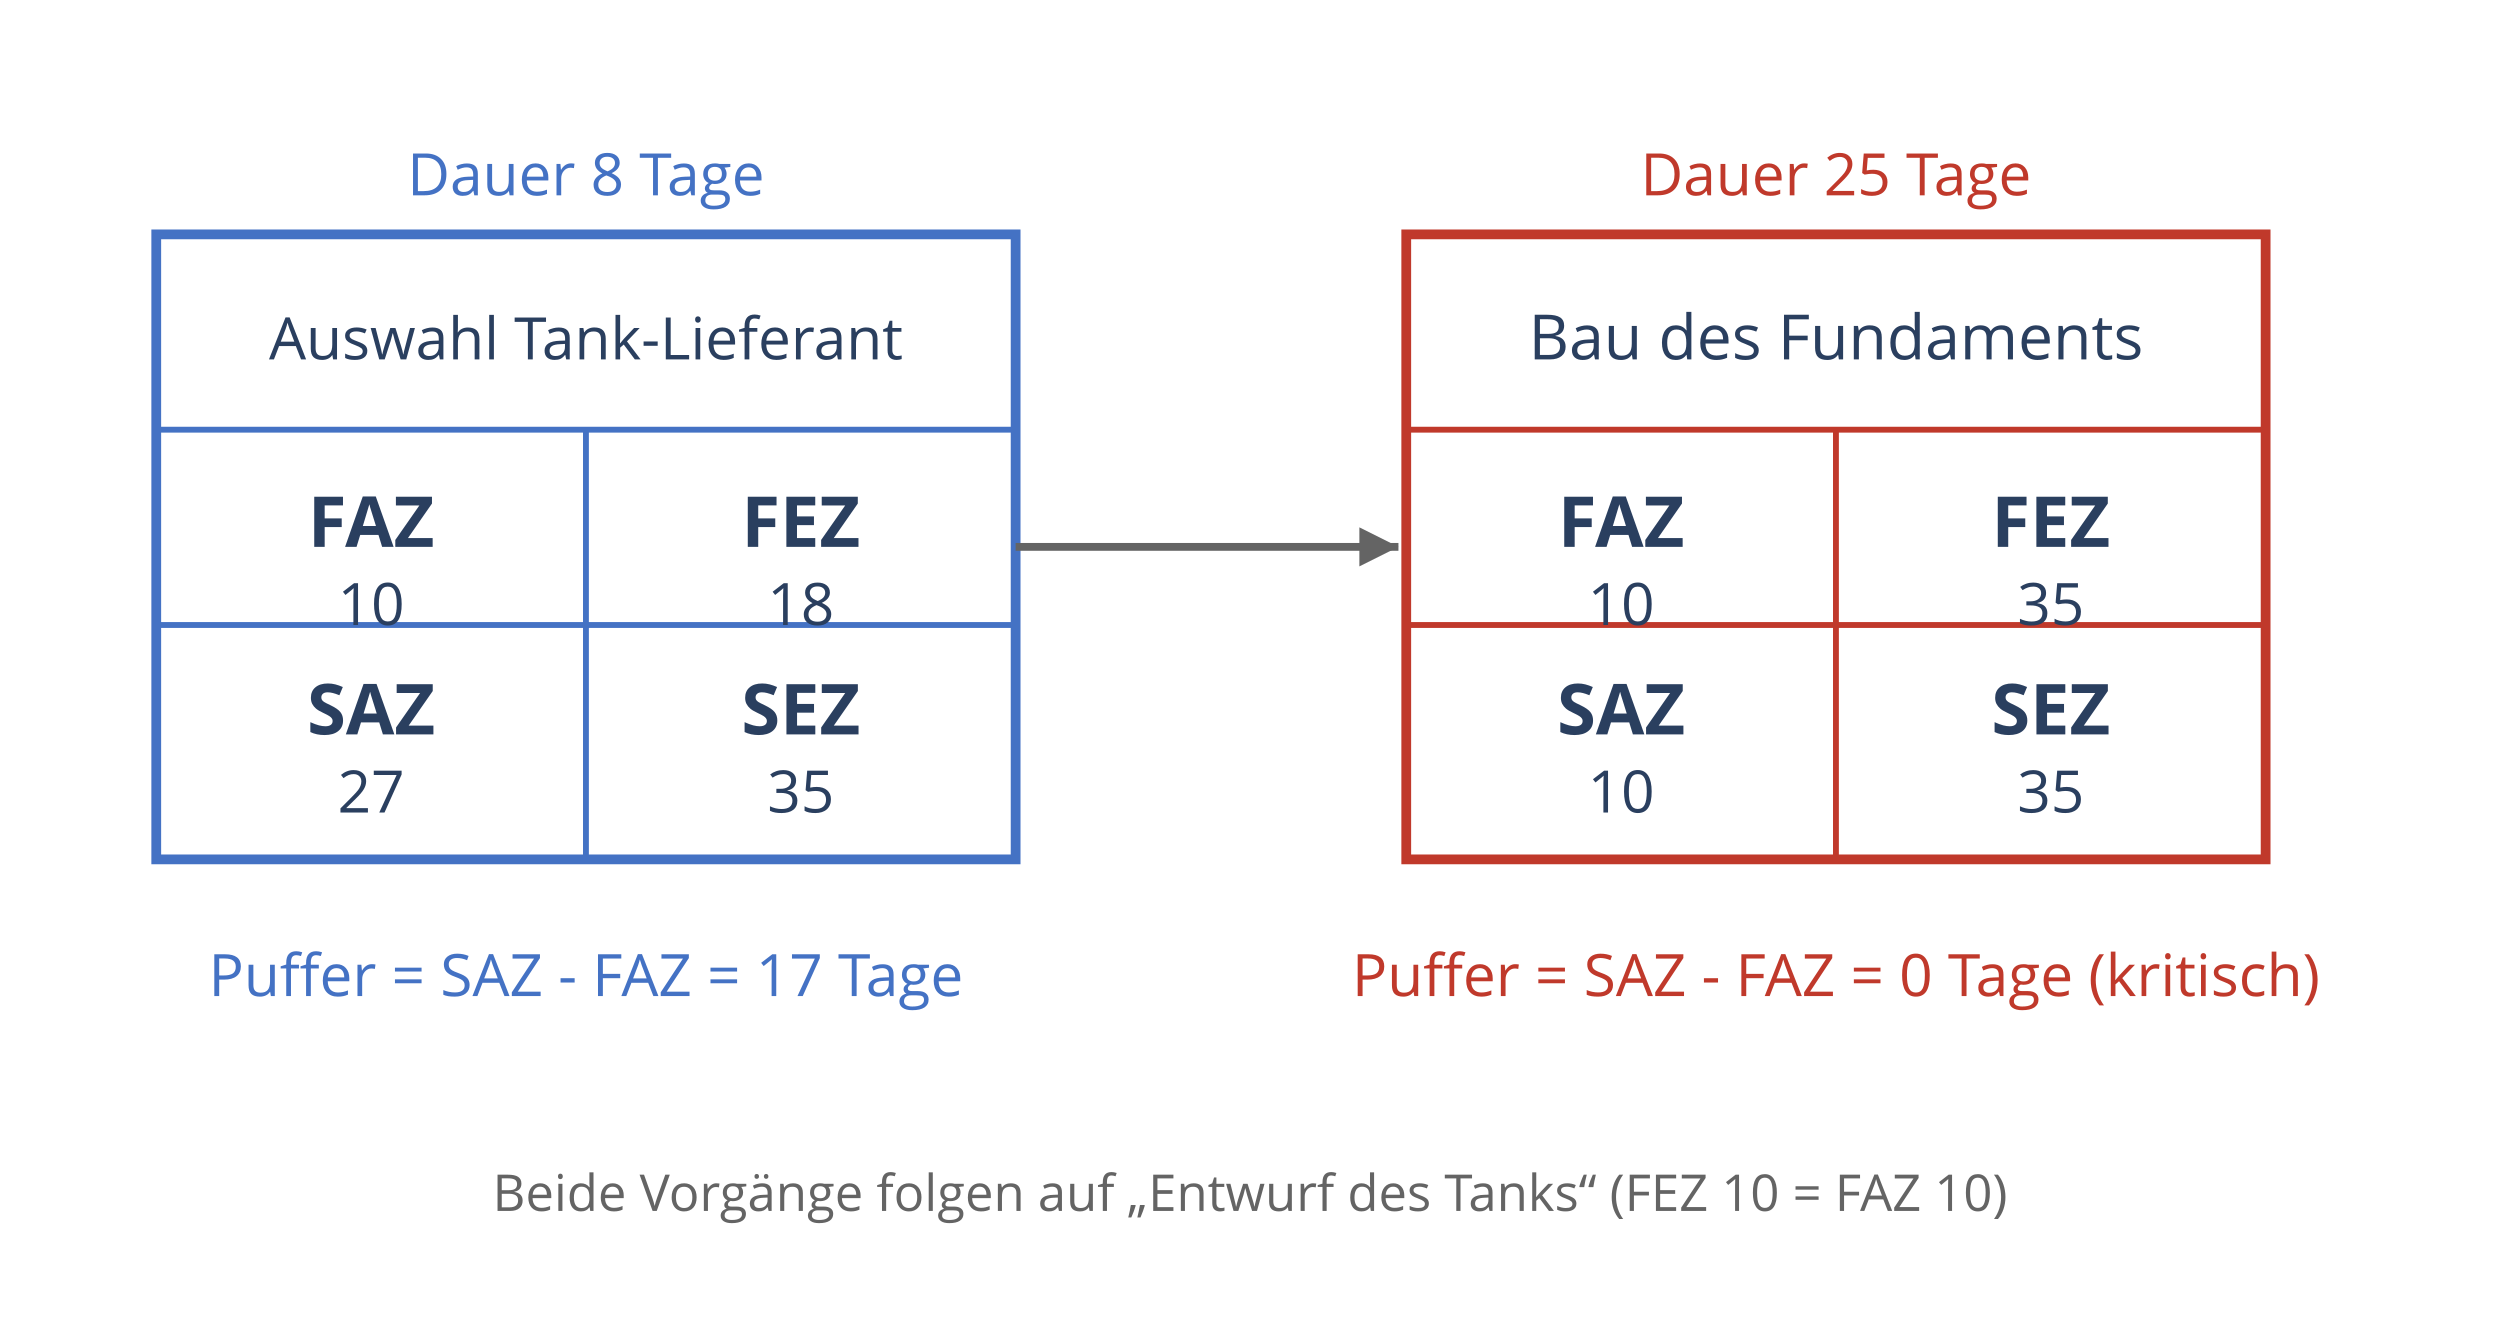
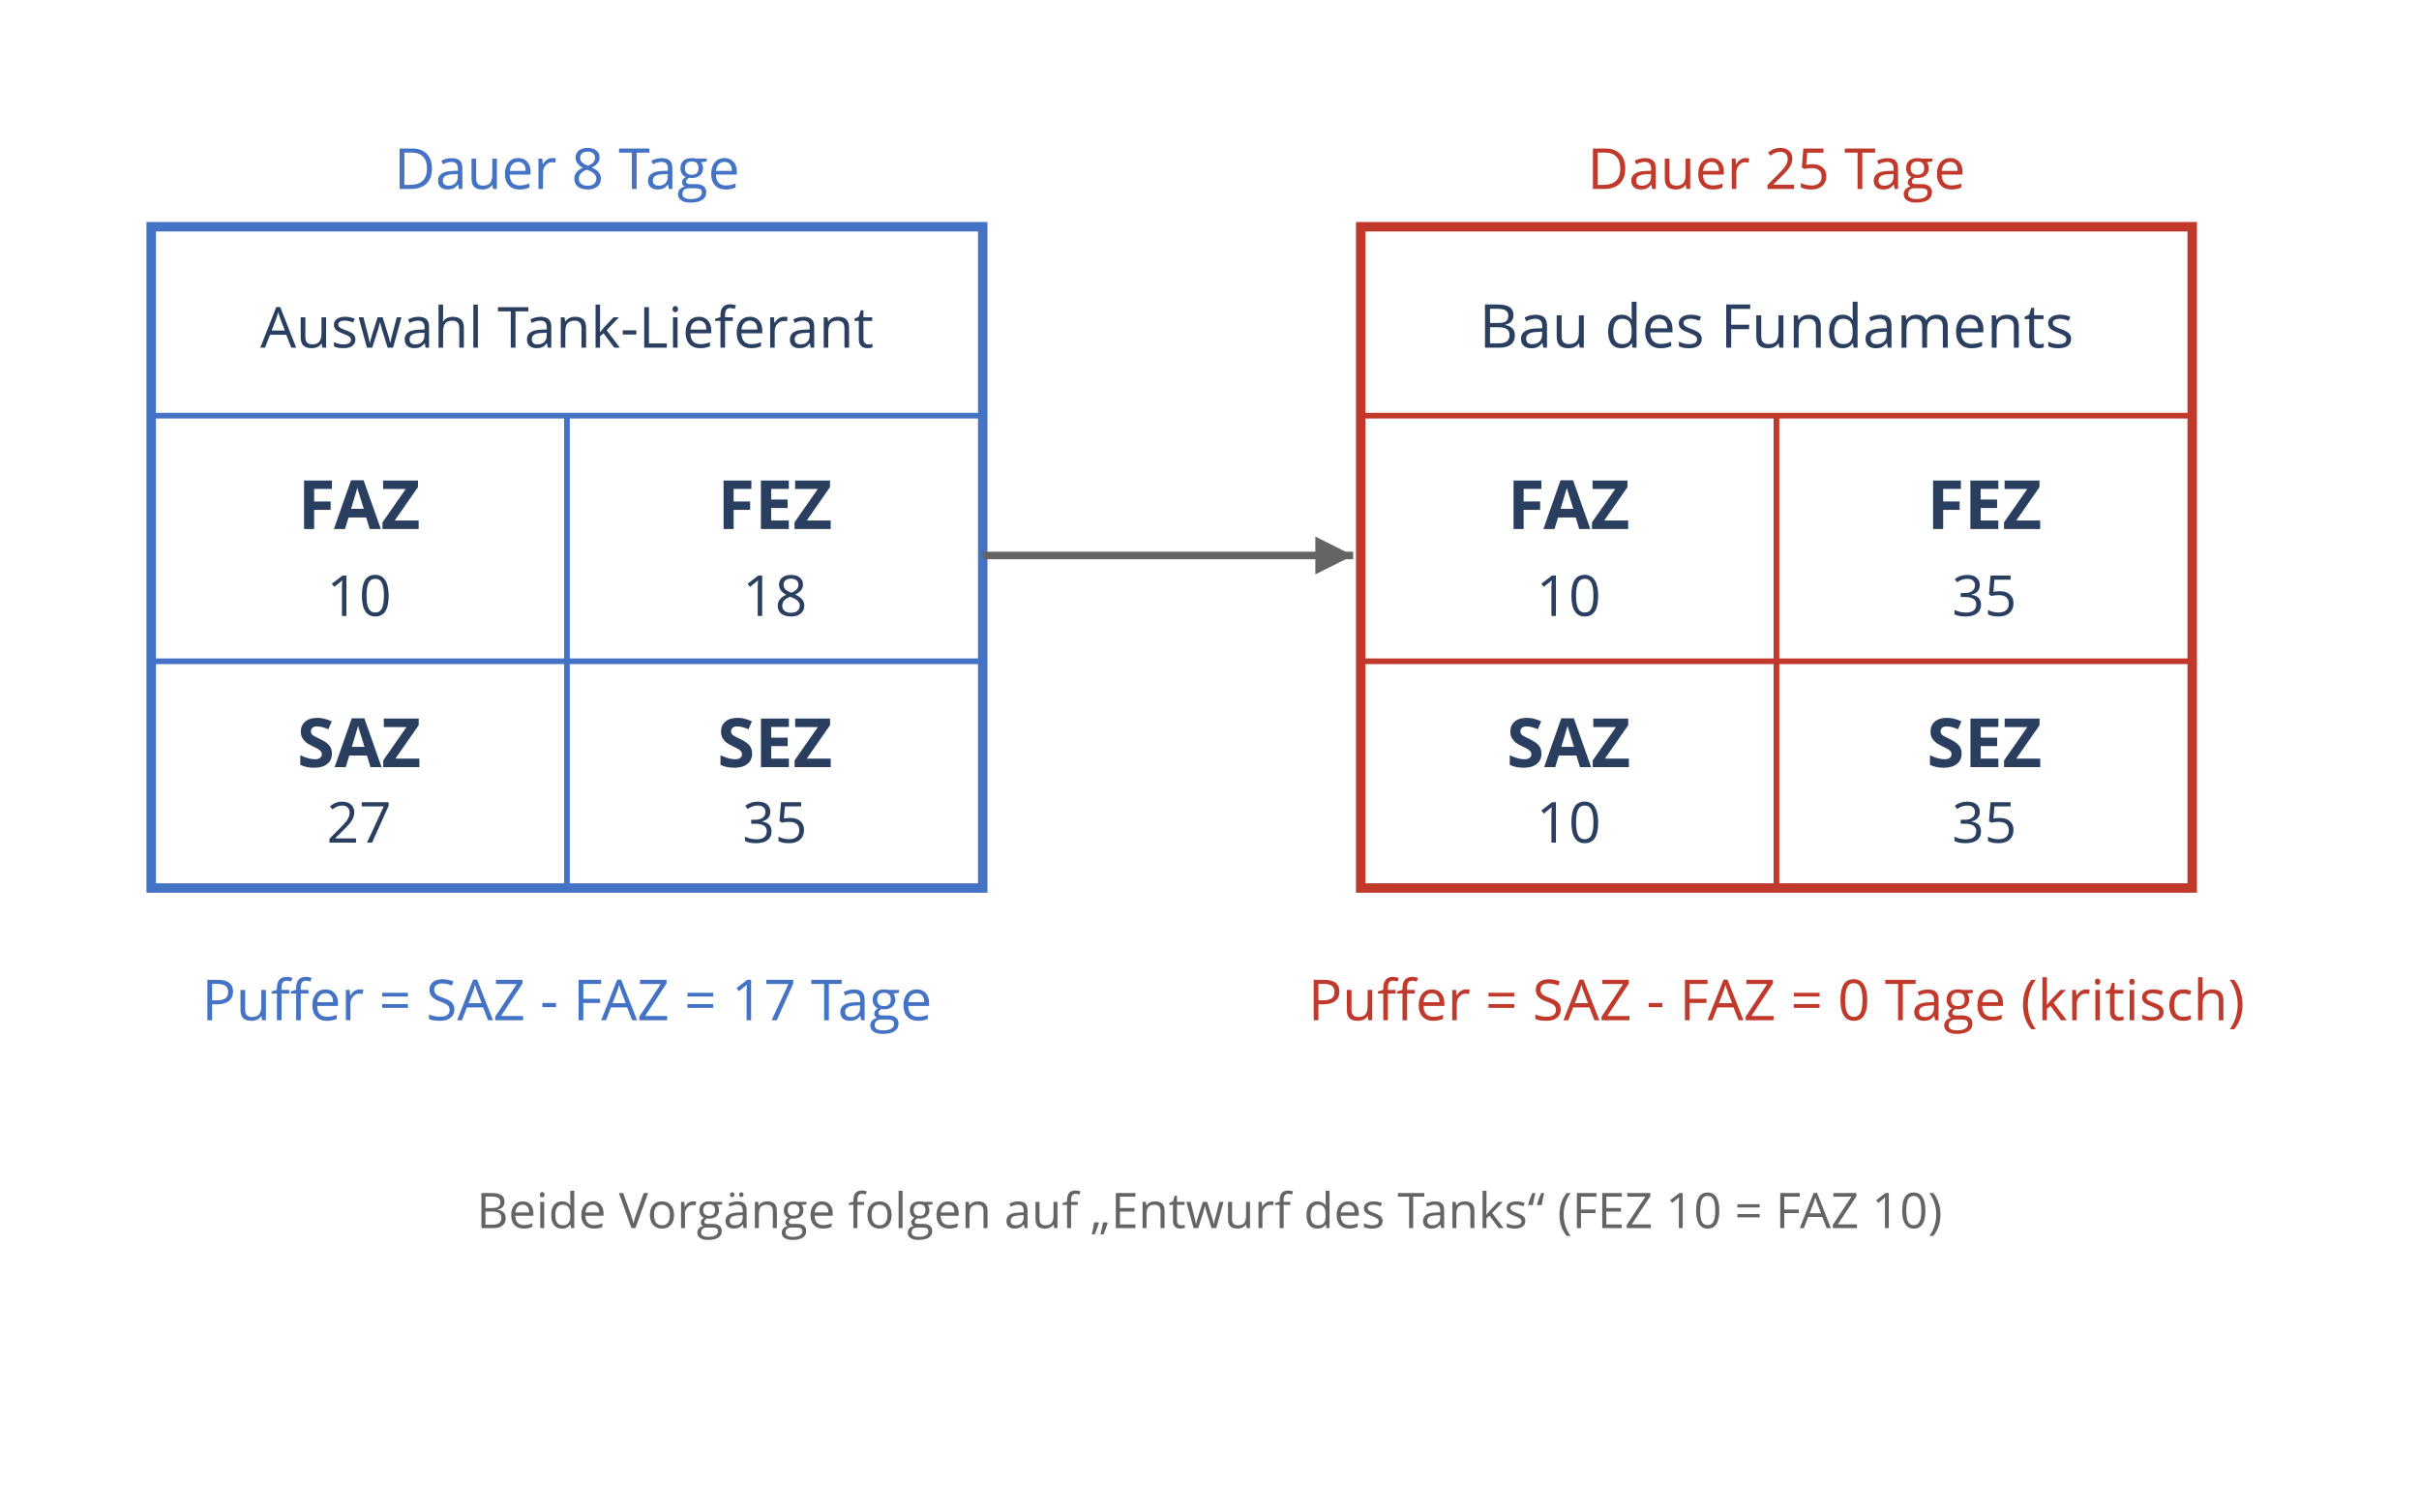
- <svg xmlns="http://www.w3.org/2000/svg" width="640" height="340" viewBox="0 0 640 340" font-family="'Open Sans', verdana, arial, sans-serif">
-   <rect x="0" y="0" width="640" height="340" fill="rgb(255,255,255)" />
+ <svg xmlns="http://www.w3.org/2000/svg" width="640" height="400" viewBox="0 0 640 400" font-family="'Open Sans', verdana, arial, sans-serif">
+   <rect x="0" y="0" width="640" height="400" fill="rgb(255,255,255)" />
  <g transform="translate(40,60)">
-     <rect x="0" y="0" width="220" height="160" fill="none" stroke="rgb(68,114,196)" stroke-width="2.5" />
+     <rect x="0" y="0" width="220" height="175" fill="none" stroke="rgb(68,114,196)" stroke-width="2.5" />
    <line x1="0" y1="50" x2="220" y2="50" stroke="rgb(68,114,196)" stroke-width="1.5" />
-     <line x1="0" y1="100" x2="220" y2="100" stroke="rgb(68,114,196)" stroke-width="1.5" />
-     <line x1="110" y1="50" x2="110" y2="160" stroke="rgb(68,114,196)" stroke-width="1.5" />
+     <line x1="0" y1="115" x2="220" y2="115" stroke="rgb(68,114,196)" stroke-width="1.5" />
+     <line x1="110" y1="50" x2="110" y2="175" stroke="rgb(68,114,196)" stroke-width="1.5" />
    <text x="110" y="32" text-anchor="middle" font-size="15" fill="rgb(42,63,95)">Auswahl Tank-Lieferant</text>
    <text x="55" y="80" text-anchor="middle" font-size="18" font-weight="bold" fill="rgb(42,63,95)">FAZ</text>
    <text x="165" y="80" text-anchor="middle" font-size="18" font-weight="bold" fill="rgb(42,63,95)">FEZ</text>
-     <text x="55" y="128" text-anchor="middle" font-size="18" font-weight="bold" fill="rgb(42,63,95)">SAZ</text>
-     <text x="165" y="128" text-anchor="middle" font-size="18" font-weight="bold" fill="rgb(42,63,95)">SEZ</text>
-     <text x="55" y="100" text-anchor="middle" font-size="15" fill="rgb(42,63,95)">10</text>
-     <text x="165" y="100" text-anchor="middle" font-size="15" fill="rgb(42,63,95)">18</text>
-     <text x="55" y="148" text-anchor="middle" font-size="15" fill="rgb(42,63,95)">27</text>
-     <text x="165" y="148" text-anchor="middle" font-size="15" fill="rgb(42,63,95)">35</text>
+     <text x="55" y="143" text-anchor="middle" font-size="18" font-weight="bold" fill="rgb(42,63,95)">SAZ</text>
+     <text x="165" y="143" text-anchor="middle" font-size="18" font-weight="bold" fill="rgb(42,63,95)">SEZ</text>
+     <text x="55" y="103" text-anchor="middle" font-size="15" fill="rgb(42,63,95)">10</text>
+     <text x="165" y="103" text-anchor="middle" font-size="15" fill="rgb(42,63,95)">18</text>
+     <text x="55" y="163" text-anchor="middle" font-size="15" fill="rgb(42,63,95)">27</text>
+     <text x="165" y="163" text-anchor="middle" font-size="15" fill="rgb(42,63,95)">35</text>
    <text x="110" y="-10" text-anchor="middle" font-size="15" fill="rgb(68,114,196)">Dauer 8 Tage</text>
-     <text x="110" y="195" text-anchor="middle" font-size="15" fill="rgb(68,114,196)">Puffer = SAZ - FAZ = 17 Tage</text>
+     <text x="110" y="210" text-anchor="middle" font-size="15" fill="rgb(68,114,196)">Puffer = SAZ - FAZ = 17 Tage</text>
  </g>
  <g transform="translate(360,60)">
-     <rect x="0" y="0" width="220" height="160" fill="none" stroke="rgb(192,57,43)" stroke-width="2.5" />
+     <rect x="0" y="0" width="220" height="175" fill="none" stroke="rgb(192,57,43)" stroke-width="2.5" />
    <line x1="0" y1="50" x2="220" y2="50" stroke="rgb(192,57,43)" stroke-width="1.5" />
-     <line x1="0" y1="100" x2="220" y2="100" stroke="rgb(192,57,43)" stroke-width="1.5" />
-     <line x1="110" y1="50" x2="110" y2="160" stroke="rgb(192,57,43)" stroke-width="1.5" />
+     <line x1="0" y1="115" x2="220" y2="115" stroke="rgb(192,57,43)" stroke-width="1.5" />
+     <line x1="110" y1="50" x2="110" y2="175" stroke="rgb(192,57,43)" stroke-width="1.5" />
    <text x="110" y="32" text-anchor="middle" font-size="16" fill="rgb(42,63,95)">Bau des Fundaments</text>
    <text x="55" y="80" text-anchor="middle" font-size="18" font-weight="bold" fill="rgb(42,63,95)">FAZ</text>
    <text x="165" y="80" text-anchor="middle" font-size="18" font-weight="bold" fill="rgb(42,63,95)">FEZ</text>
-     <text x="55" y="128" text-anchor="middle" font-size="18" font-weight="bold" fill="rgb(42,63,95)">SAZ</text>
-     <text x="165" y="128" text-anchor="middle" font-size="18" font-weight="bold" fill="rgb(42,63,95)">SEZ</text>
-     <text x="55" y="100" text-anchor="middle" font-size="15" fill="rgb(42,63,95)">10</text>
-     <text x="165" y="100" text-anchor="middle" font-size="15" fill="rgb(42,63,95)">35</text>
-     <text x="55" y="148" text-anchor="middle" font-size="15" fill="rgb(42,63,95)">10</text>
-     <text x="165" y="148" text-anchor="middle" font-size="15" fill="rgb(42,63,95)">35</text>
+     <text x="55" y="143" text-anchor="middle" font-size="18" font-weight="bold" fill="rgb(42,63,95)">SAZ</text>
+     <text x="165" y="143" text-anchor="middle" font-size="18" font-weight="bold" fill="rgb(42,63,95)">SEZ</text>
+     <text x="55" y="103" text-anchor="middle" font-size="15" fill="rgb(42,63,95)">10</text>
+     <text x="165" y="103" text-anchor="middle" font-size="15" fill="rgb(42,63,95)">35</text>
+     <text x="55" y="163" text-anchor="middle" font-size="15" fill="rgb(42,63,95)">10</text>
+     <text x="165" y="163" text-anchor="middle" font-size="15" fill="rgb(42,63,95)">35</text>
    <text x="110" y="-10" text-anchor="middle" font-size="15" fill="rgb(192,57,43)">Dauer 25 Tage</text>
-     <text x="110" y="195" text-anchor="middle" font-size="15" fill="rgb(192,57,43)">Puffer = SAZ - FAZ = 0 Tage (kritisch)</text>
+     <text x="110" y="210" text-anchor="middle" font-size="15" fill="rgb(192,57,43)">Puffer = SAZ - FAZ = 0 Tage (kritisch)</text>
  </g>
-   <line x1="260" y1="140" x2="358" y2="140" stroke="rgb(100,100,100)" stroke-width="2" />
-   <polygon points="358,140 348,135 348,145" fill="rgb(100,100,100)" />
-   <text x="320" y="310" text-anchor="middle" font-size="13" fill="rgb(100,100,100)">Beide Vorgänge folgen auf „Entwurf des Tanks“ (FEZ 10 = FAZ 10)</text>
+   <line x1="260" y1="147" x2="358" y2="147" stroke="rgb(100,100,100)" stroke-width="2" />
+   <polygon points="358,147 348,142 348,152" fill="rgb(100,100,100)" />
+   <text x="320" y="325" text-anchor="middle" font-size="13" fill="rgb(100,100,100)">Beide Vorgänge folgen auf „Entwurf des Tanks“ (FEZ 10 = FAZ 10)</text>
</svg>
